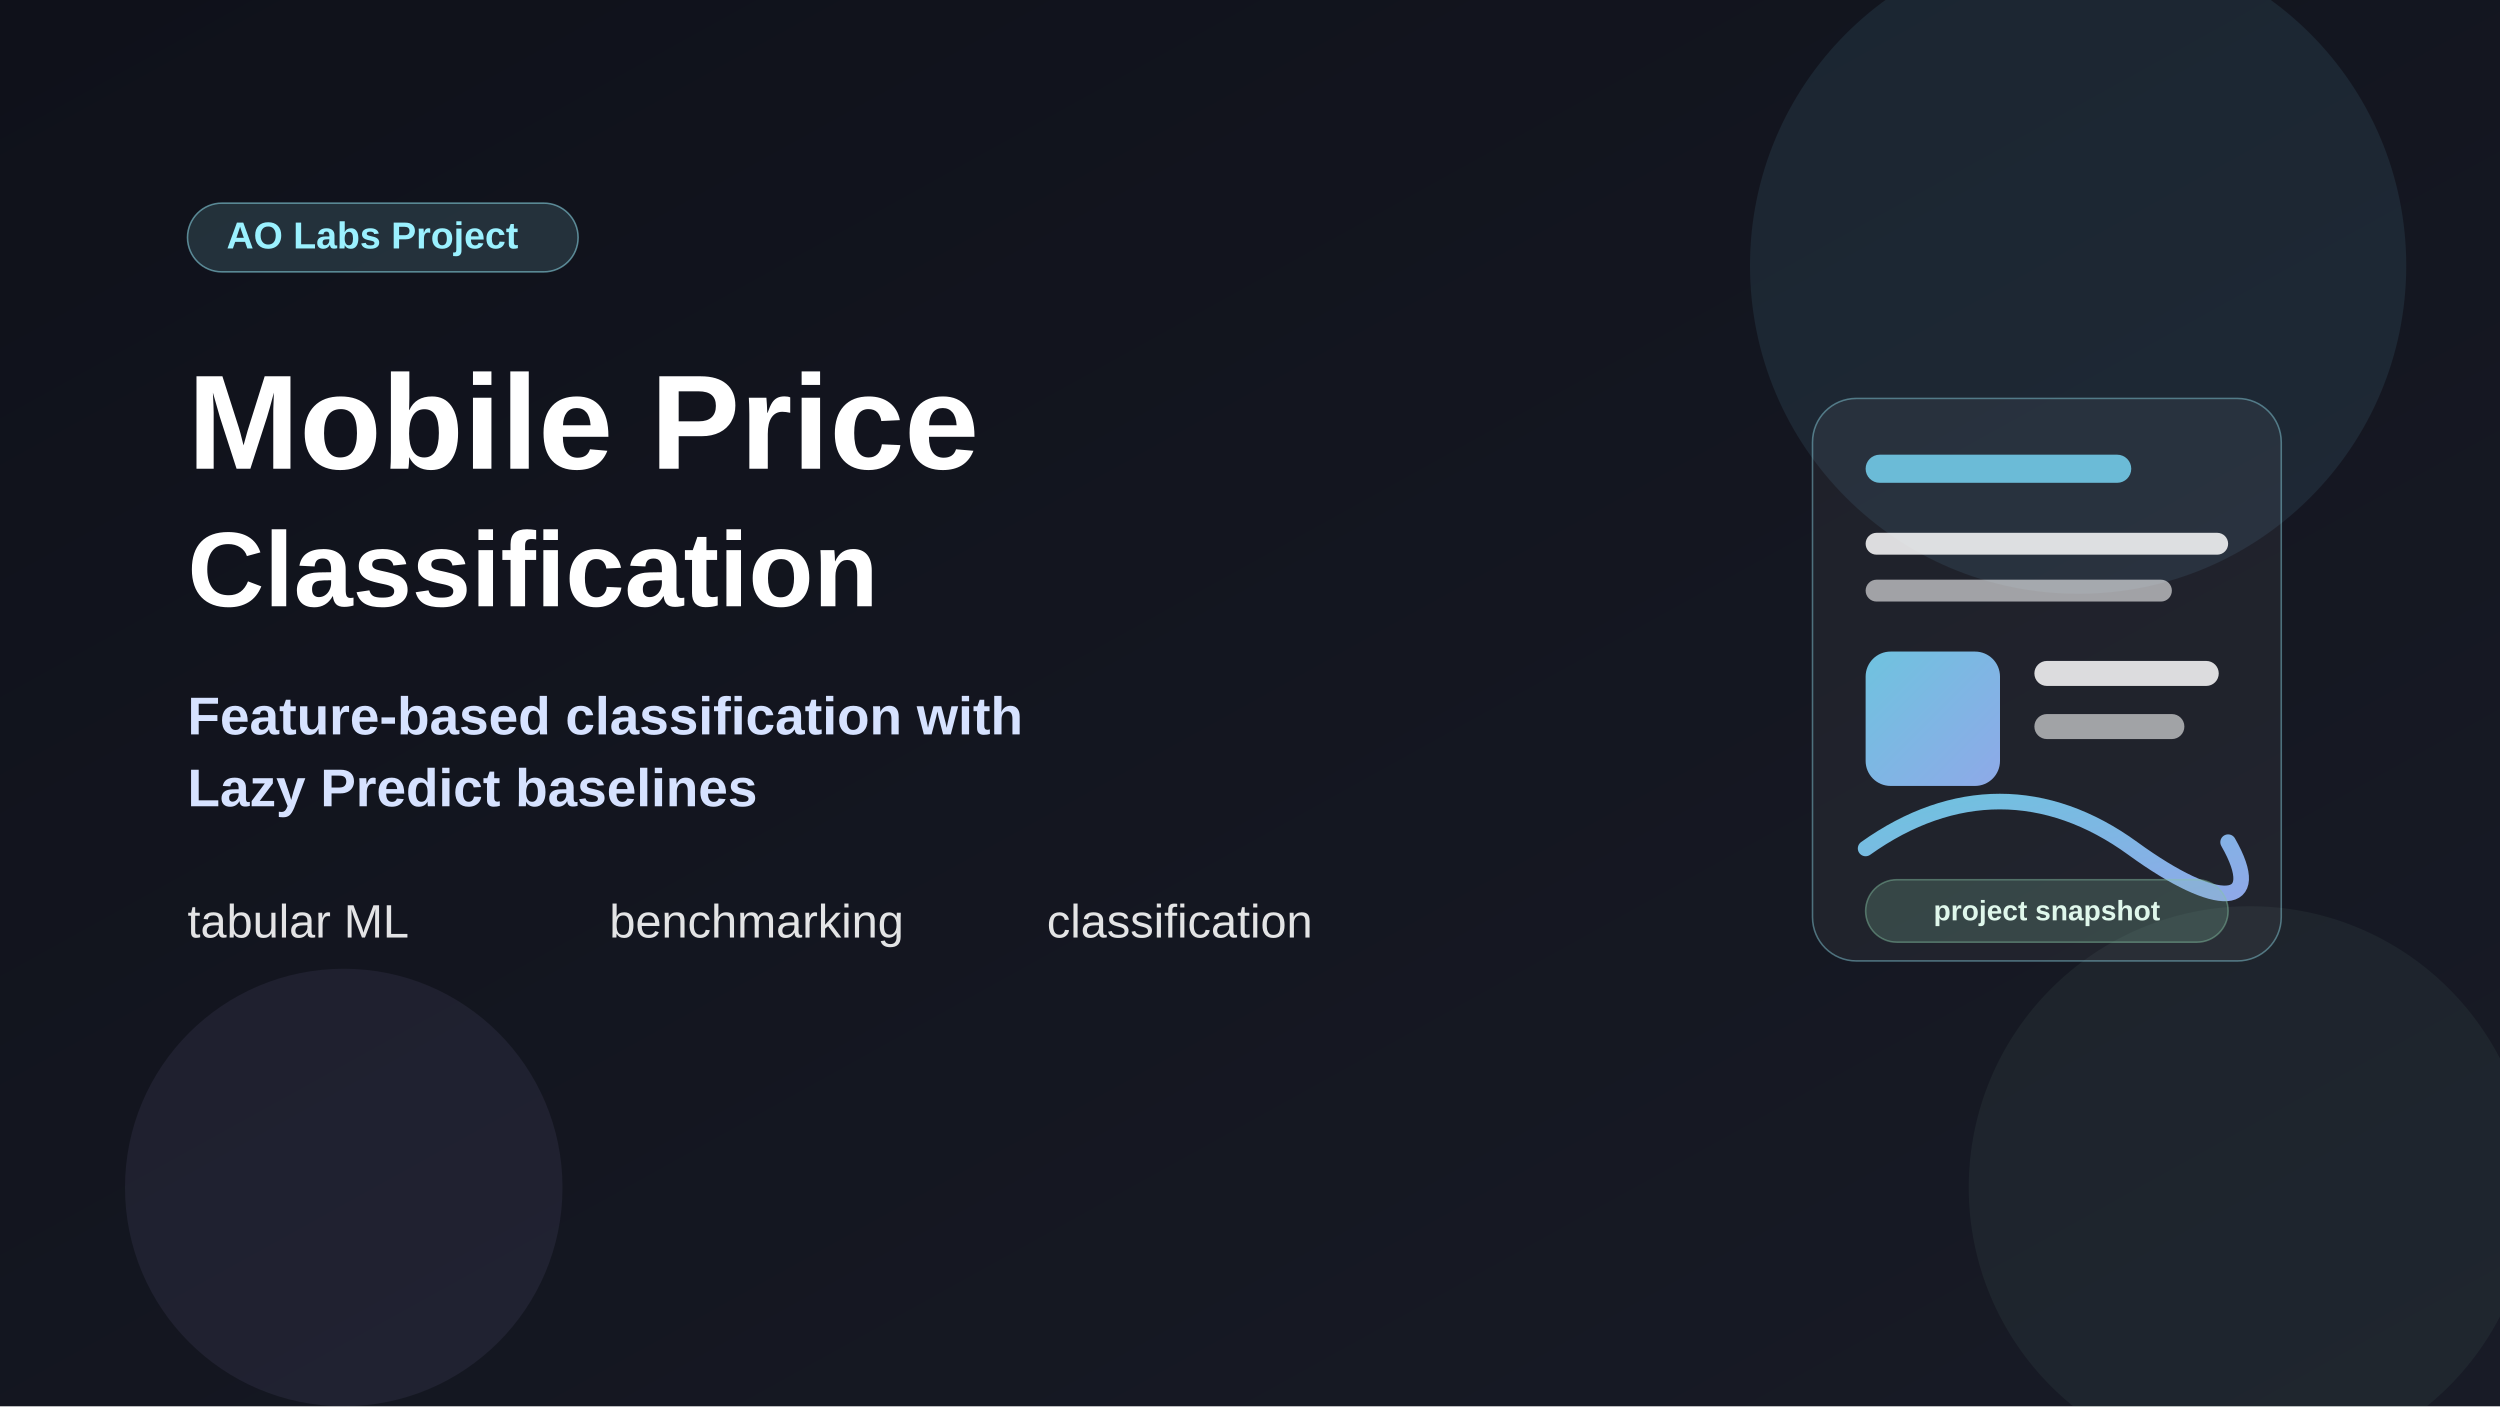
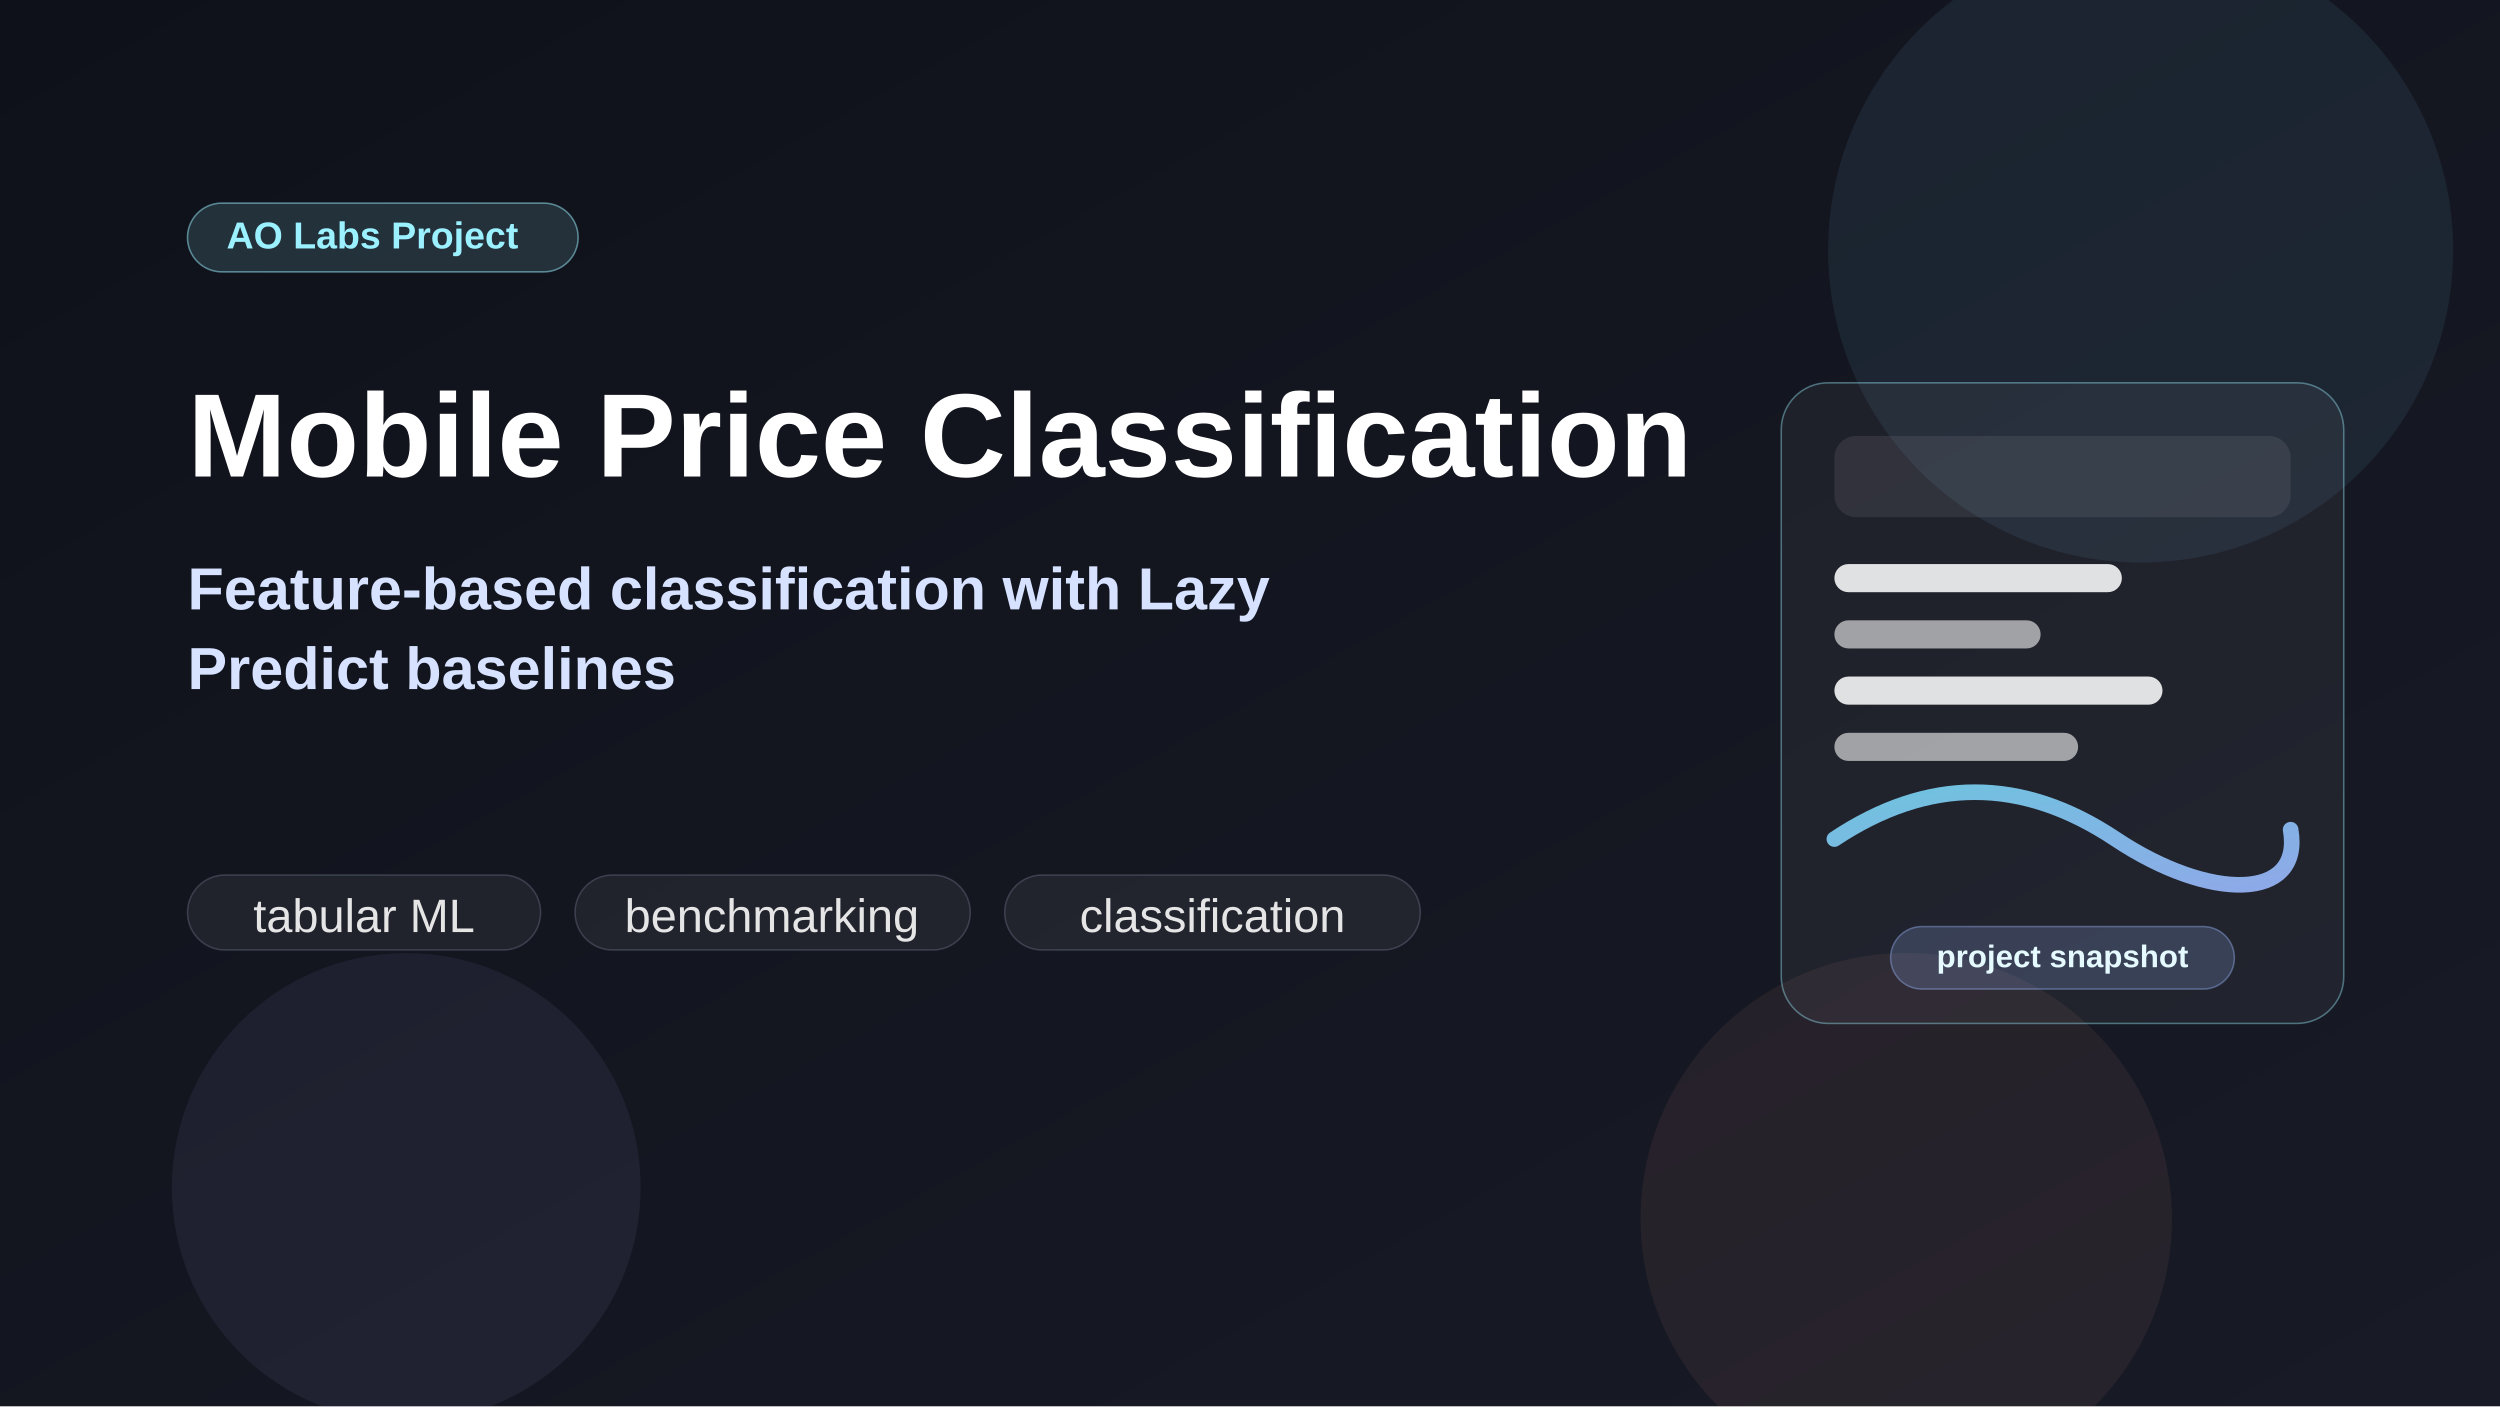
<svg xmlns="http://www.w3.org/2000/svg" viewBox="0 0 1600 900" role="img">
  <defs>
    <linearGradient id="bg" x1="0" y1="0" x2="1" y2="1">
      <stop offset="0%" stop-color="#0f111a" />
      <stop offset="100%" stop-color="#181b26" />
    </linearGradient>
    <linearGradient id="accent" x1="0" y1="0" x2="1" y2="1">
      <stop offset="0%" stop-color="#6fc3df" />
      <stop offset="100%" stop-color="#8ea9e8" />
    </linearGradient>
  </defs>
  <rect width="1600" height="900" fill="url(#bg)" />
-   <circle cx="1330" cy="170" r="210" fill="#6fc3df" fill-opacity="0.10" />
-   <circle cx="1440" cy="760" r="180" fill="#87c5a4" fill-opacity="0.07" />
-   <circle cx="220" cy="760" r="140" fill="#8d82c4" fill-opacity="0.10" />
+   <circle cx="1370" cy="160" r="200" fill="#6fc3df" fill-opacity="0.09" />
+   <circle cx="1220" cy="780" r="170" fill="#ec8d81" fill-opacity="0.08" />
+   <circle cx="260" cy="760" r="150" fill="#8d82c4" fill-opacity="0.10" />
  <rect x="120" y="130" width="250" height="44" rx="22" fill="#9bf1ff" fill-opacity="0.14" stroke="#9bf1ff" stroke-opacity="0.5" />
  <text x="145" y="159" fill="#9bf1ff" font-family="Arial, Helvetica, sans-serif" font-size="24" font-weight="700">AO Labs Project</text>
-   <text x="120" y="300" fill="#ffffff" font-family="Arial, Helvetica, sans-serif" font-size="86" font-weight="800">Mobile Price</text>
-   <text x="120" y="388" fill="#ffffff" font-family="Arial, Helvetica, sans-serif" font-size="68" font-weight="800">Classification</text>
-   <text x="120" y="470" fill="#d6e2ff" font-family="Arial, Helvetica, sans-serif" font-size="34" font-weight="600">
-     <tspan x="120" dy="0">Feature-based classification with</tspan>
-     <tspan x="120" dy="46">Lazy Predict baselines</tspan>
+   <text x="120" y="305" fill="#ffffff" font-family="Arial, Helvetica, sans-serif" font-size="76" font-weight="800">
+     <tspan x="120" dy="0">Mobile Price Classification</tspan>
  </text>
-   <text x="120" y="600" fill="#ffffff" fill-opacity="0.88" font-family="Arial, Helvetica, sans-serif" font-size="30">tabular ML</text>
-   <text x="390" y="600" fill="#ffffff" fill-opacity="0.88" font-family="Arial, Helvetica, sans-serif" font-size="30">benchmarking</text>
-   <text x="670" y="600" fill="#ffffff" fill-opacity="0.88" font-family="Arial, Helvetica, sans-serif" font-size="30">classification</text>
-   <g transform="translate(1160 255)">
-     <rect width="300" height="360" rx="28" fill="#ffffff" fill-opacity="0.05" stroke="#9bf1ff" stroke-opacity="0.40" />
-     <rect x="34" y="36" width="170" height="18" rx="9" fill="#6fc3df" fill-opacity="0.95" />
-     <rect x="34" y="86" width="232" height="14" rx="7" fill="#ffffff" fill-opacity="0.84" />
-     <rect x="34" y="116" width="196" height="14" rx="7" fill="#ffffff" fill-opacity="0.58" />
-     <rect x="34" y="162" width="86" height="86" rx="16" fill="url(#accent)" />
-     <rect x="142" y="168" width="118" height="16" rx="8" fill="#ffffff" fill-opacity="0.84" />
-     <rect x="142" y="202" width="96" height="16" rx="8" fill="#ffffff" fill-opacity="0.58" />
-     <path d="M34 288 C90 248, 150 248, 205 288 S290 326, 266 284" fill="none" stroke="url(#accent)" stroke-width="10" stroke-linecap="round" />
-     <rect x="34" y="308" width="232" height="40" rx="20" fill="#87c5a4" fill-opacity="0.22" stroke="#87c5a4" stroke-opacity="0.45" />
-     <text x="150" y="334" text-anchor="middle" fill="#dff7eb" font-family="Arial, Helvetica, sans-serif" font-size="18" font-weight="700">project snapshot</text>
+   <text x="120" y="390" fill="#d6e2ff" font-family="Arial, Helvetica, sans-serif" font-size="38" font-weight="600">
+     <tspan x="120" dy="0">Feature-based classification with Lazy</tspan>
+     <tspan x="120" dy="51">Predict baselines</tspan>
+   </text>
+   <g transform="translate(120 560)">
+     <rect width="226" height="48" rx="24" fill="#ffffff" fill-opacity="0.06" stroke="#d6e2ff" stroke-opacity="0.18" />
+     <text x="113" y="28" text-anchor="middle" dominant-baseline="middle" fill="#ffffff" fill-opacity="0.88" font-family="Arial, Helvetica, sans-serif" font-size="30">tabular ML</text>
+   </g>
+   <g transform="translate(368 560)">
+     <rect width="253" height="48" rx="24" fill="#ffffff" fill-opacity="0.06" stroke="#d6e2ff" stroke-opacity="0.18" />
+     <text x="126" y="28" text-anchor="middle" dominant-baseline="middle" fill="#ffffff" fill-opacity="0.88" font-family="Arial, Helvetica, sans-serif" font-size="30">benchmarking</text>
+   </g>
+   <g transform="translate(643 560)">
+     <rect width="266" height="48" rx="24" fill="#ffffff" fill-opacity="0.06" stroke="#d6e2ff" stroke-opacity="0.18" />
+     <text x="133" y="28" text-anchor="middle" dominant-baseline="middle" fill="#ffffff" fill-opacity="0.88" font-family="Arial, Helvetica, sans-serif" font-size="30">classification</text>
+   </g>
+   <g transform="translate(1140 245)">
+     <rect width="360" height="410" rx="30" fill="#ffffff" fill-opacity="0.05" stroke="#9bf1ff" stroke-opacity="0.4" />
+     <rect x="34" y="34" width="292" height="52" rx="14" fill="#ffffff" fill-opacity="0.08" />
+     <text x="180" y="68" text-anchor="middle" fill="#6fc3df" font-family="Arial, Helvetica, sans-serif" font-size="26" font-weight="700" />
+     <rect x="34" y="116" width="184" height="18" rx="9" fill="#ffffff" fill-opacity="0.86" />
+     <rect x="34" y="152" width="132" height="18" rx="9" fill="#ffffff" fill-opacity="0.58" />
+     <rect x="34" y="188" width="210" height="18" rx="9" fill="#ffffff" fill-opacity="0.86" />
+     <rect x="34" y="224" width="156" height="18" rx="9" fill="#ffffff" fill-opacity="0.58" />
+     <path d="M34 292 C94 252, 154 252, 214 292 S334 332, 326 286" fill="none" stroke="url(#accent)" stroke-width="10" stroke-linecap="round" />
+     <rect x="70" y="348" width="220" height="40" rx="20" fill="#8ea9e8" fill-opacity="0.22" stroke="#8ea9e8" stroke-opacity="0.45" />
+     <text x="180" y="374" text-anchor="middle" fill="#e5faff" font-family="Arial, Helvetica, sans-serif" font-size="20" font-weight="700">project snapshot</text>
  </g>
</svg>
